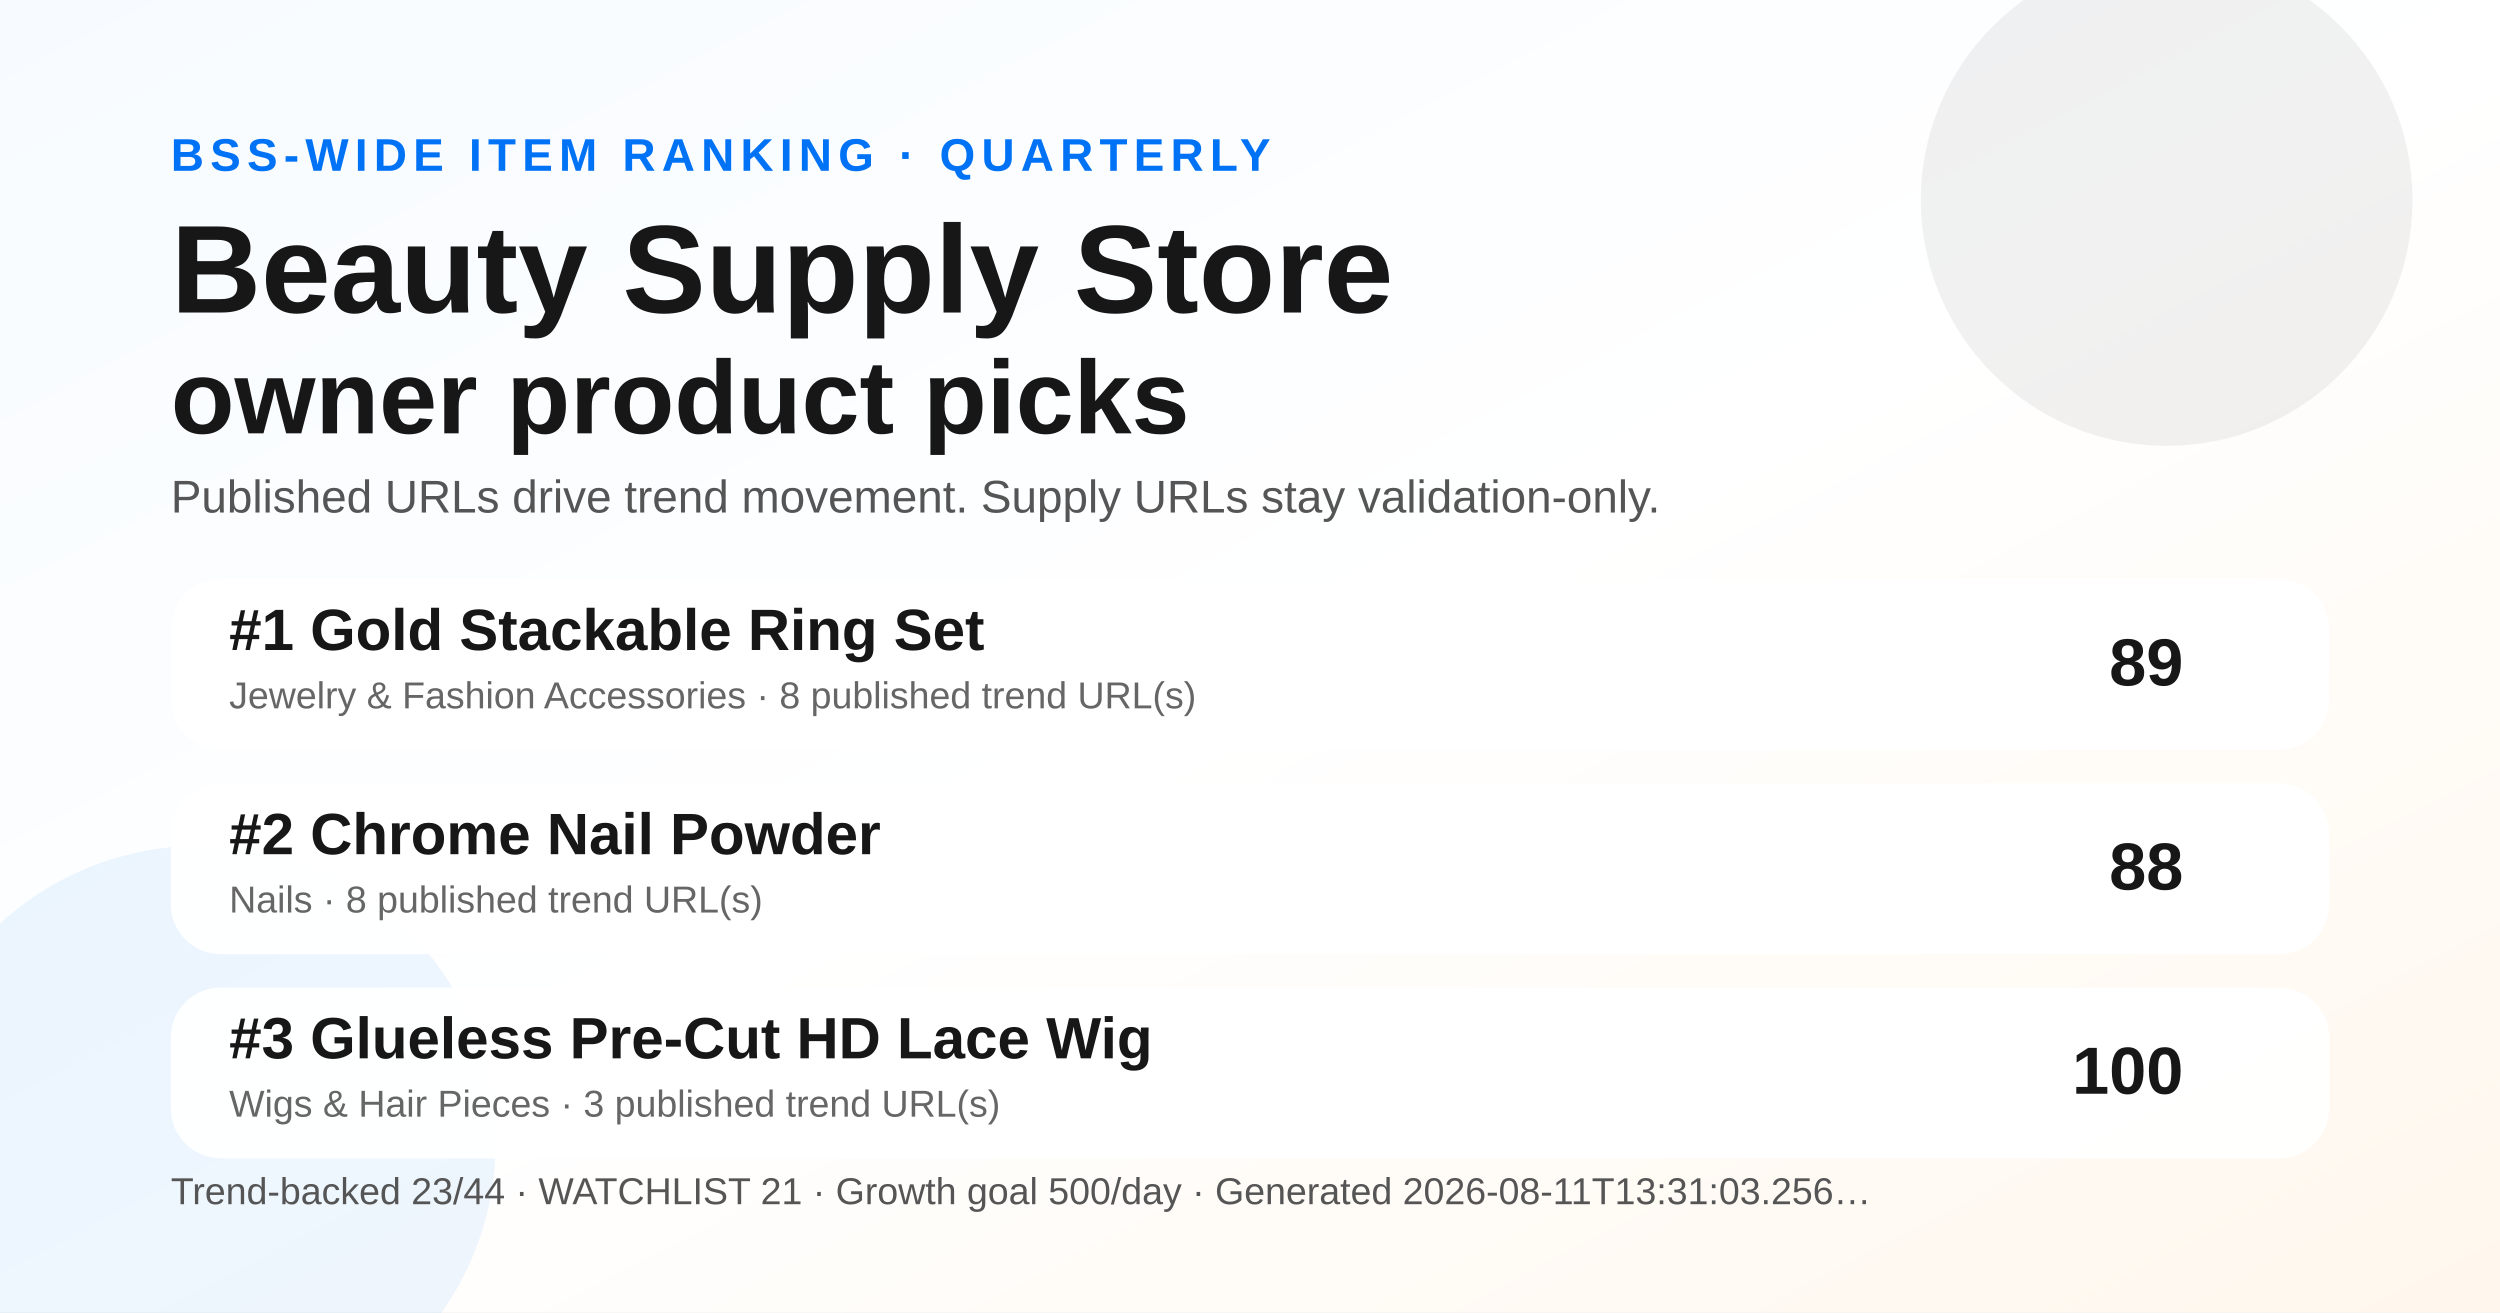
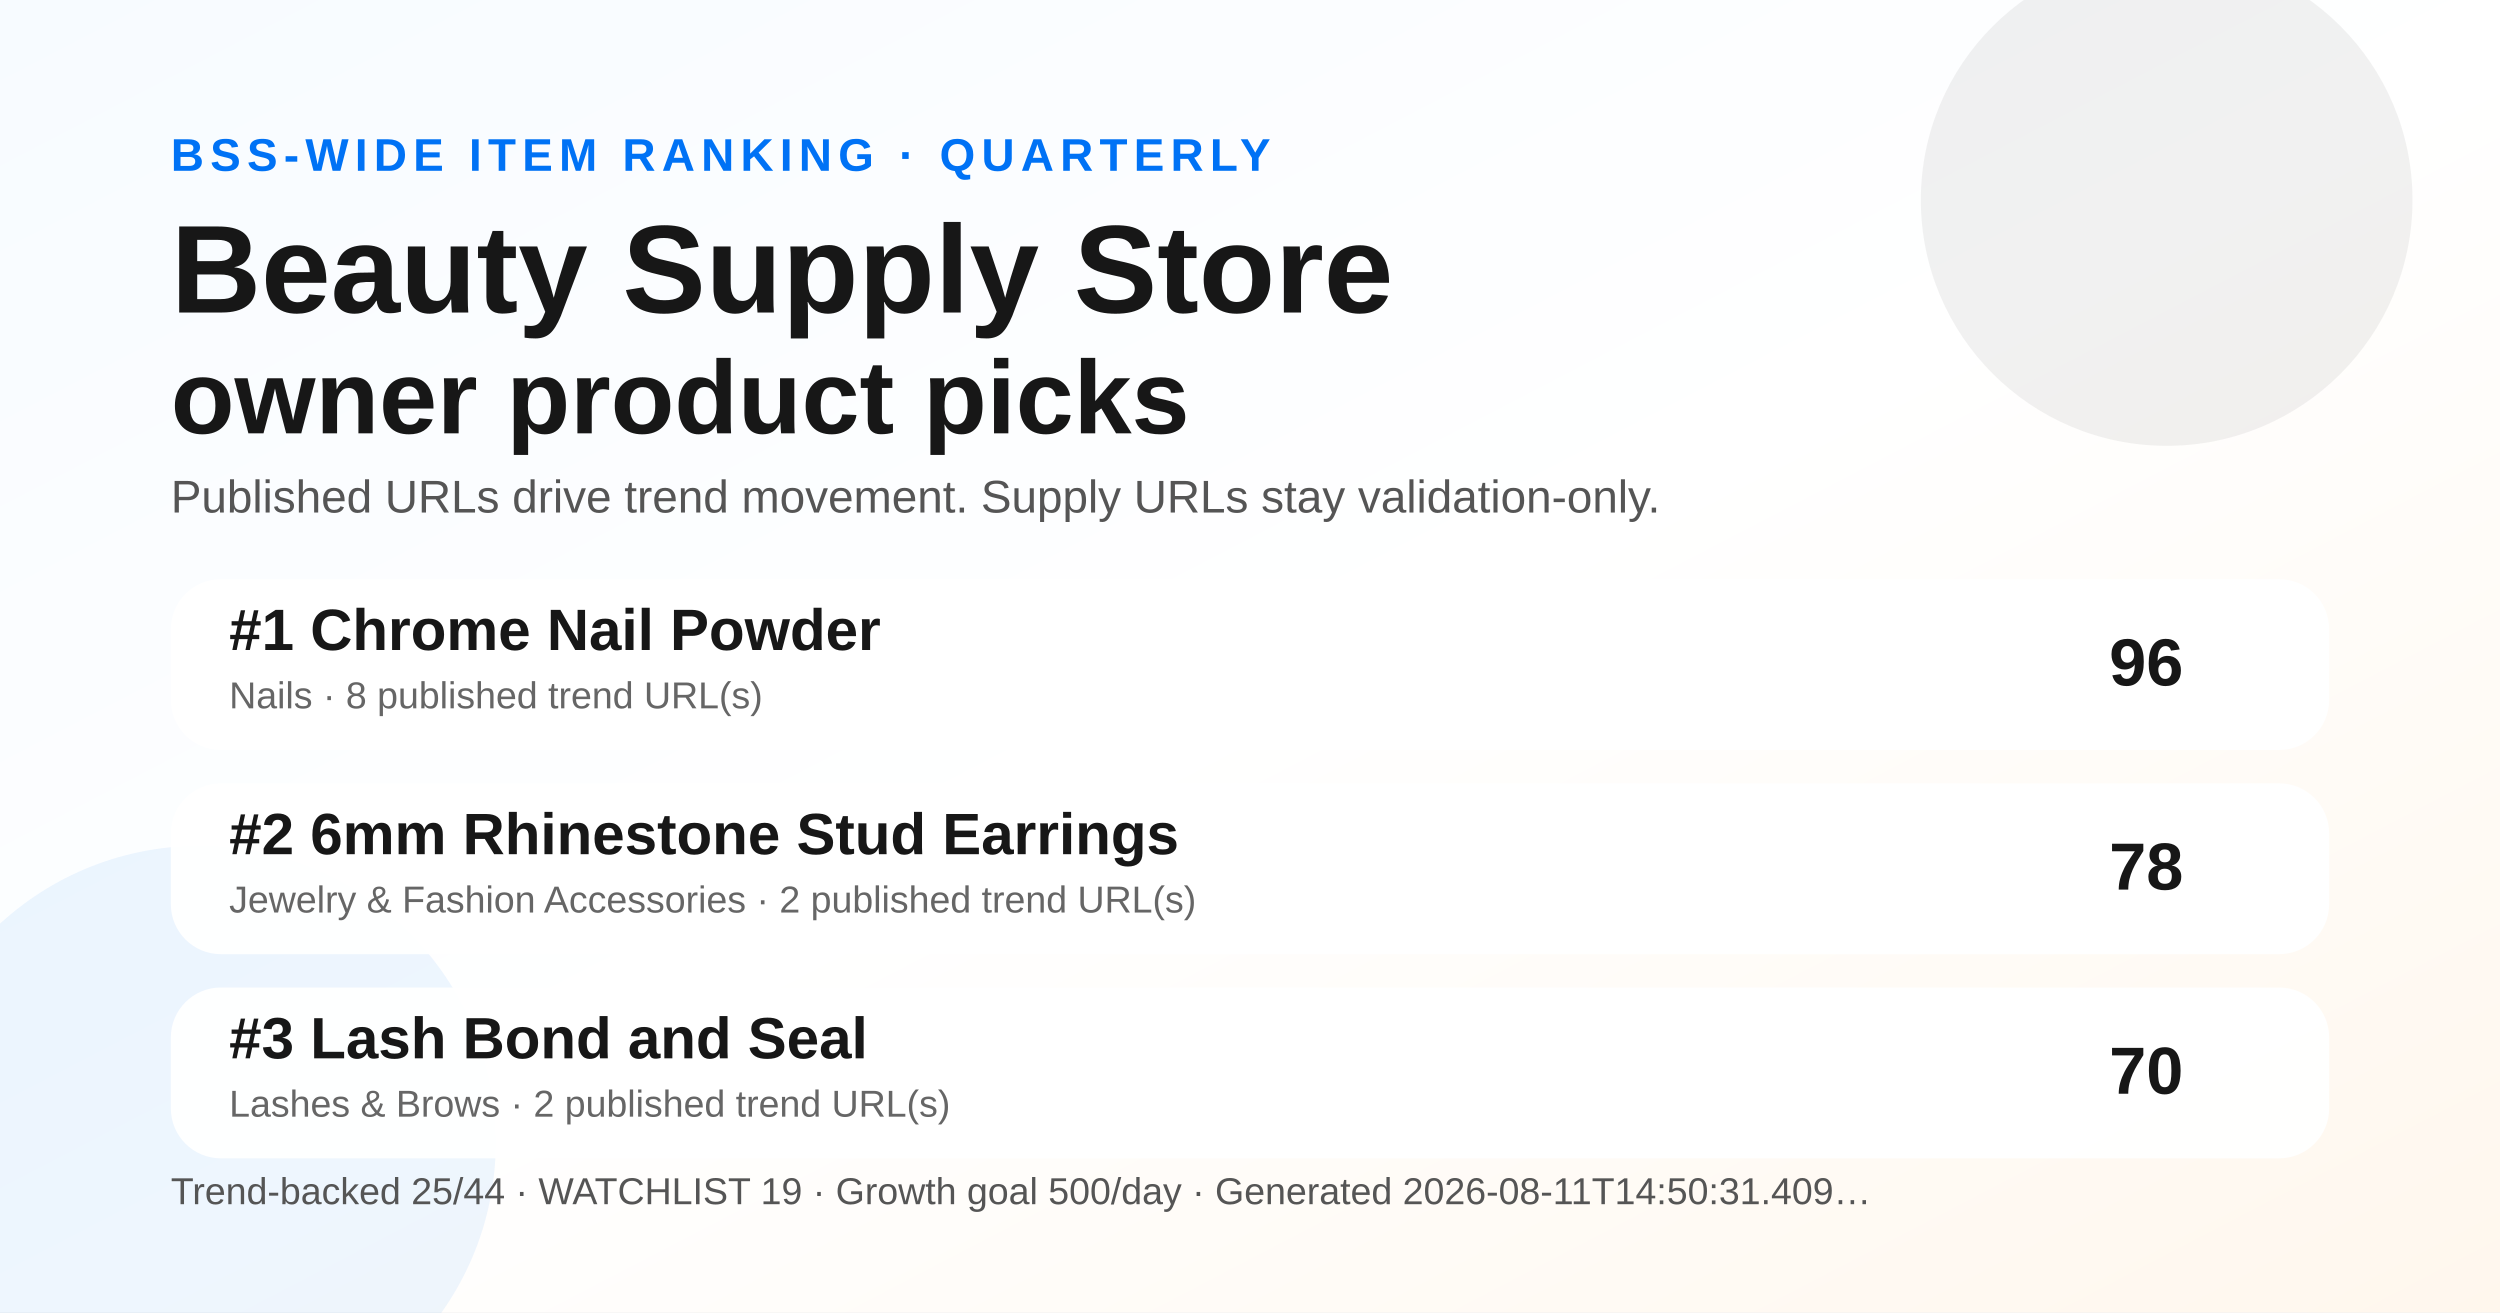
<svg xmlns="http://www.w3.org/2000/svg" width="1200" height="630" viewBox="0 0 1200 630" role="img" aria-label="Quarterly BSS Trend Ranking social preview">
  <defs>
    <linearGradient id="bg" x1="0" y1="0" x2="1" y2="1">
      <stop offset="0" stop-color="#f7fbff" />
      <stop offset="0.52" stop-color="#ffffff" />
      <stop offset="1" stop-color="#fff7ed" />
    </linearGradient>
  </defs>
  <rect width="1200" height="630" fill="url(#bg)" />
  <circle cx="1040" cy="96" r="118" fill="#171717" opacity="0.06" />
  <circle cx="96" cy="548" r="142" fill="#0072f5" opacity="0.07" />
  <text x="82" y="82" font-family="Arial, Helvetica, sans-serif" font-size="22" font-weight="700" fill="#0072f5" letter-spacing="3">BSS-WIDE ITEM RANKING · QUARTERLY</text>
  <text x="82" y="150" font-family="Arial, Helvetica, sans-serif" font-size="60" font-weight="800" fill="#171717">Beauty Supply Store</text>
  <text x="82" y="208" font-family="Arial, Helvetica, sans-serif" font-size="50" font-weight="800" fill="#171717">owner product picks</text>
  <text x="82" y="246" font-family="Arial, Helvetica, sans-serif" font-size="22" fill="#555555">Published URLs drive trend movement. Supply URLs stay validation-only.</text>
  <g transform="translate(82 278)">
    <rect width="1036" height="82" rx="24" fill="#ffffff" opacity="0.96" />
-     <text x="28" y="34" font-family="Arial, Helvetica, sans-serif" font-size="28" font-weight="700" fill="#171717">#1 Gold Stackable Ring Set</text>
-     <text x="28" y="62" font-family="Arial, Helvetica, sans-serif" font-size="18" fill="#666666">Jewelry &amp; Fashion Accessories · 8 published trend URL(s)</text>
-     <text x="966" y="51" text-anchor="end" font-family="Arial, Helvetica, sans-serif" font-size="32" font-weight="700" fill="#171717">89</text>
+     <text x="28" y="34" font-family="Arial, Helvetica, sans-serif" font-size="28" font-weight="700" fill="#171717">#1 Chrome Nail Powder</text>
+     <text x="28" y="62" font-family="Arial, Helvetica, sans-serif" font-size="18" fill="#666666">Nails · 8 published trend URL(s)</text>
+     <text x="966" y="51" text-anchor="end" font-family="Arial, Helvetica, sans-serif" font-size="32" font-weight="700" fill="#171717">96</text>
  </g>
  <g transform="translate(82 376)">
    <rect width="1036" height="82" rx="24" fill="#ffffff" opacity="0.96" />
-     <text x="28" y="34" font-family="Arial, Helvetica, sans-serif" font-size="28" font-weight="700" fill="#171717">#2 Chrome Nail Powder</text>
-     <text x="28" y="62" font-family="Arial, Helvetica, sans-serif" font-size="18" fill="#666666">Nails · 8 published trend URL(s)</text>
-     <text x="966" y="51" text-anchor="end" font-family="Arial, Helvetica, sans-serif" font-size="32" font-weight="700" fill="#171717">88</text>
+     <text x="28" y="34" font-family="Arial, Helvetica, sans-serif" font-size="28" font-weight="700" fill="#171717">#2 6mm Rhinestone Stud Earrings</text>
+     <text x="28" y="62" font-family="Arial, Helvetica, sans-serif" font-size="18" fill="#666666">Jewelry &amp; Fashion Accessories · 2 published trend URL(s)</text>
+     <text x="966" y="51" text-anchor="end" font-family="Arial, Helvetica, sans-serif" font-size="32" font-weight="700" fill="#171717">78</text>
  </g>
  <g transform="translate(82 474)">
    <rect width="1036" height="82" rx="24" fill="#ffffff" opacity="0.96" />
-     <text x="28" y="34" font-family="Arial, Helvetica, sans-serif" font-size="28" font-weight="700" fill="#171717">#3 Glueless Pre-Cut HD Lace Wig</text>
-     <text x="28" y="62" font-family="Arial, Helvetica, sans-serif" font-size="18" fill="#666666">Wigs &amp; Hair Pieces · 3 published trend URL(s)</text>
-     <text x="966" y="51" text-anchor="end" font-family="Arial, Helvetica, sans-serif" font-size="32" font-weight="700" fill="#171717">100</text>
+     <text x="28" y="34" font-family="Arial, Helvetica, sans-serif" font-size="28" font-weight="700" fill="#171717">#3 Lash Bond and Seal</text>
+     <text x="28" y="62" font-family="Arial, Helvetica, sans-serif" font-size="18" fill="#666666">Lashes &amp; Brows · 2 published trend URL(s)</text>
+     <text x="966" y="51" text-anchor="end" font-family="Arial, Helvetica, sans-serif" font-size="32" font-weight="700" fill="#171717">70</text>
  </g>
  <g transform="translate(82 578)">
-     <text font-family="Arial, Helvetica, sans-serif" font-size="18" fill="#555555">Trend-backed 23/44 · WATCHLIST 21 · Growth goal 500/day · Generated 2026-08-11T13:31:03.256…</text>
+     <text font-family="Arial, Helvetica, sans-serif" font-size="18" fill="#555555">Trend-backed 25/44 · WATCHLIST 19 · Growth goal 500/day · Generated 2026-08-11T14:50:31.409…</text>
  </g>
</svg>
